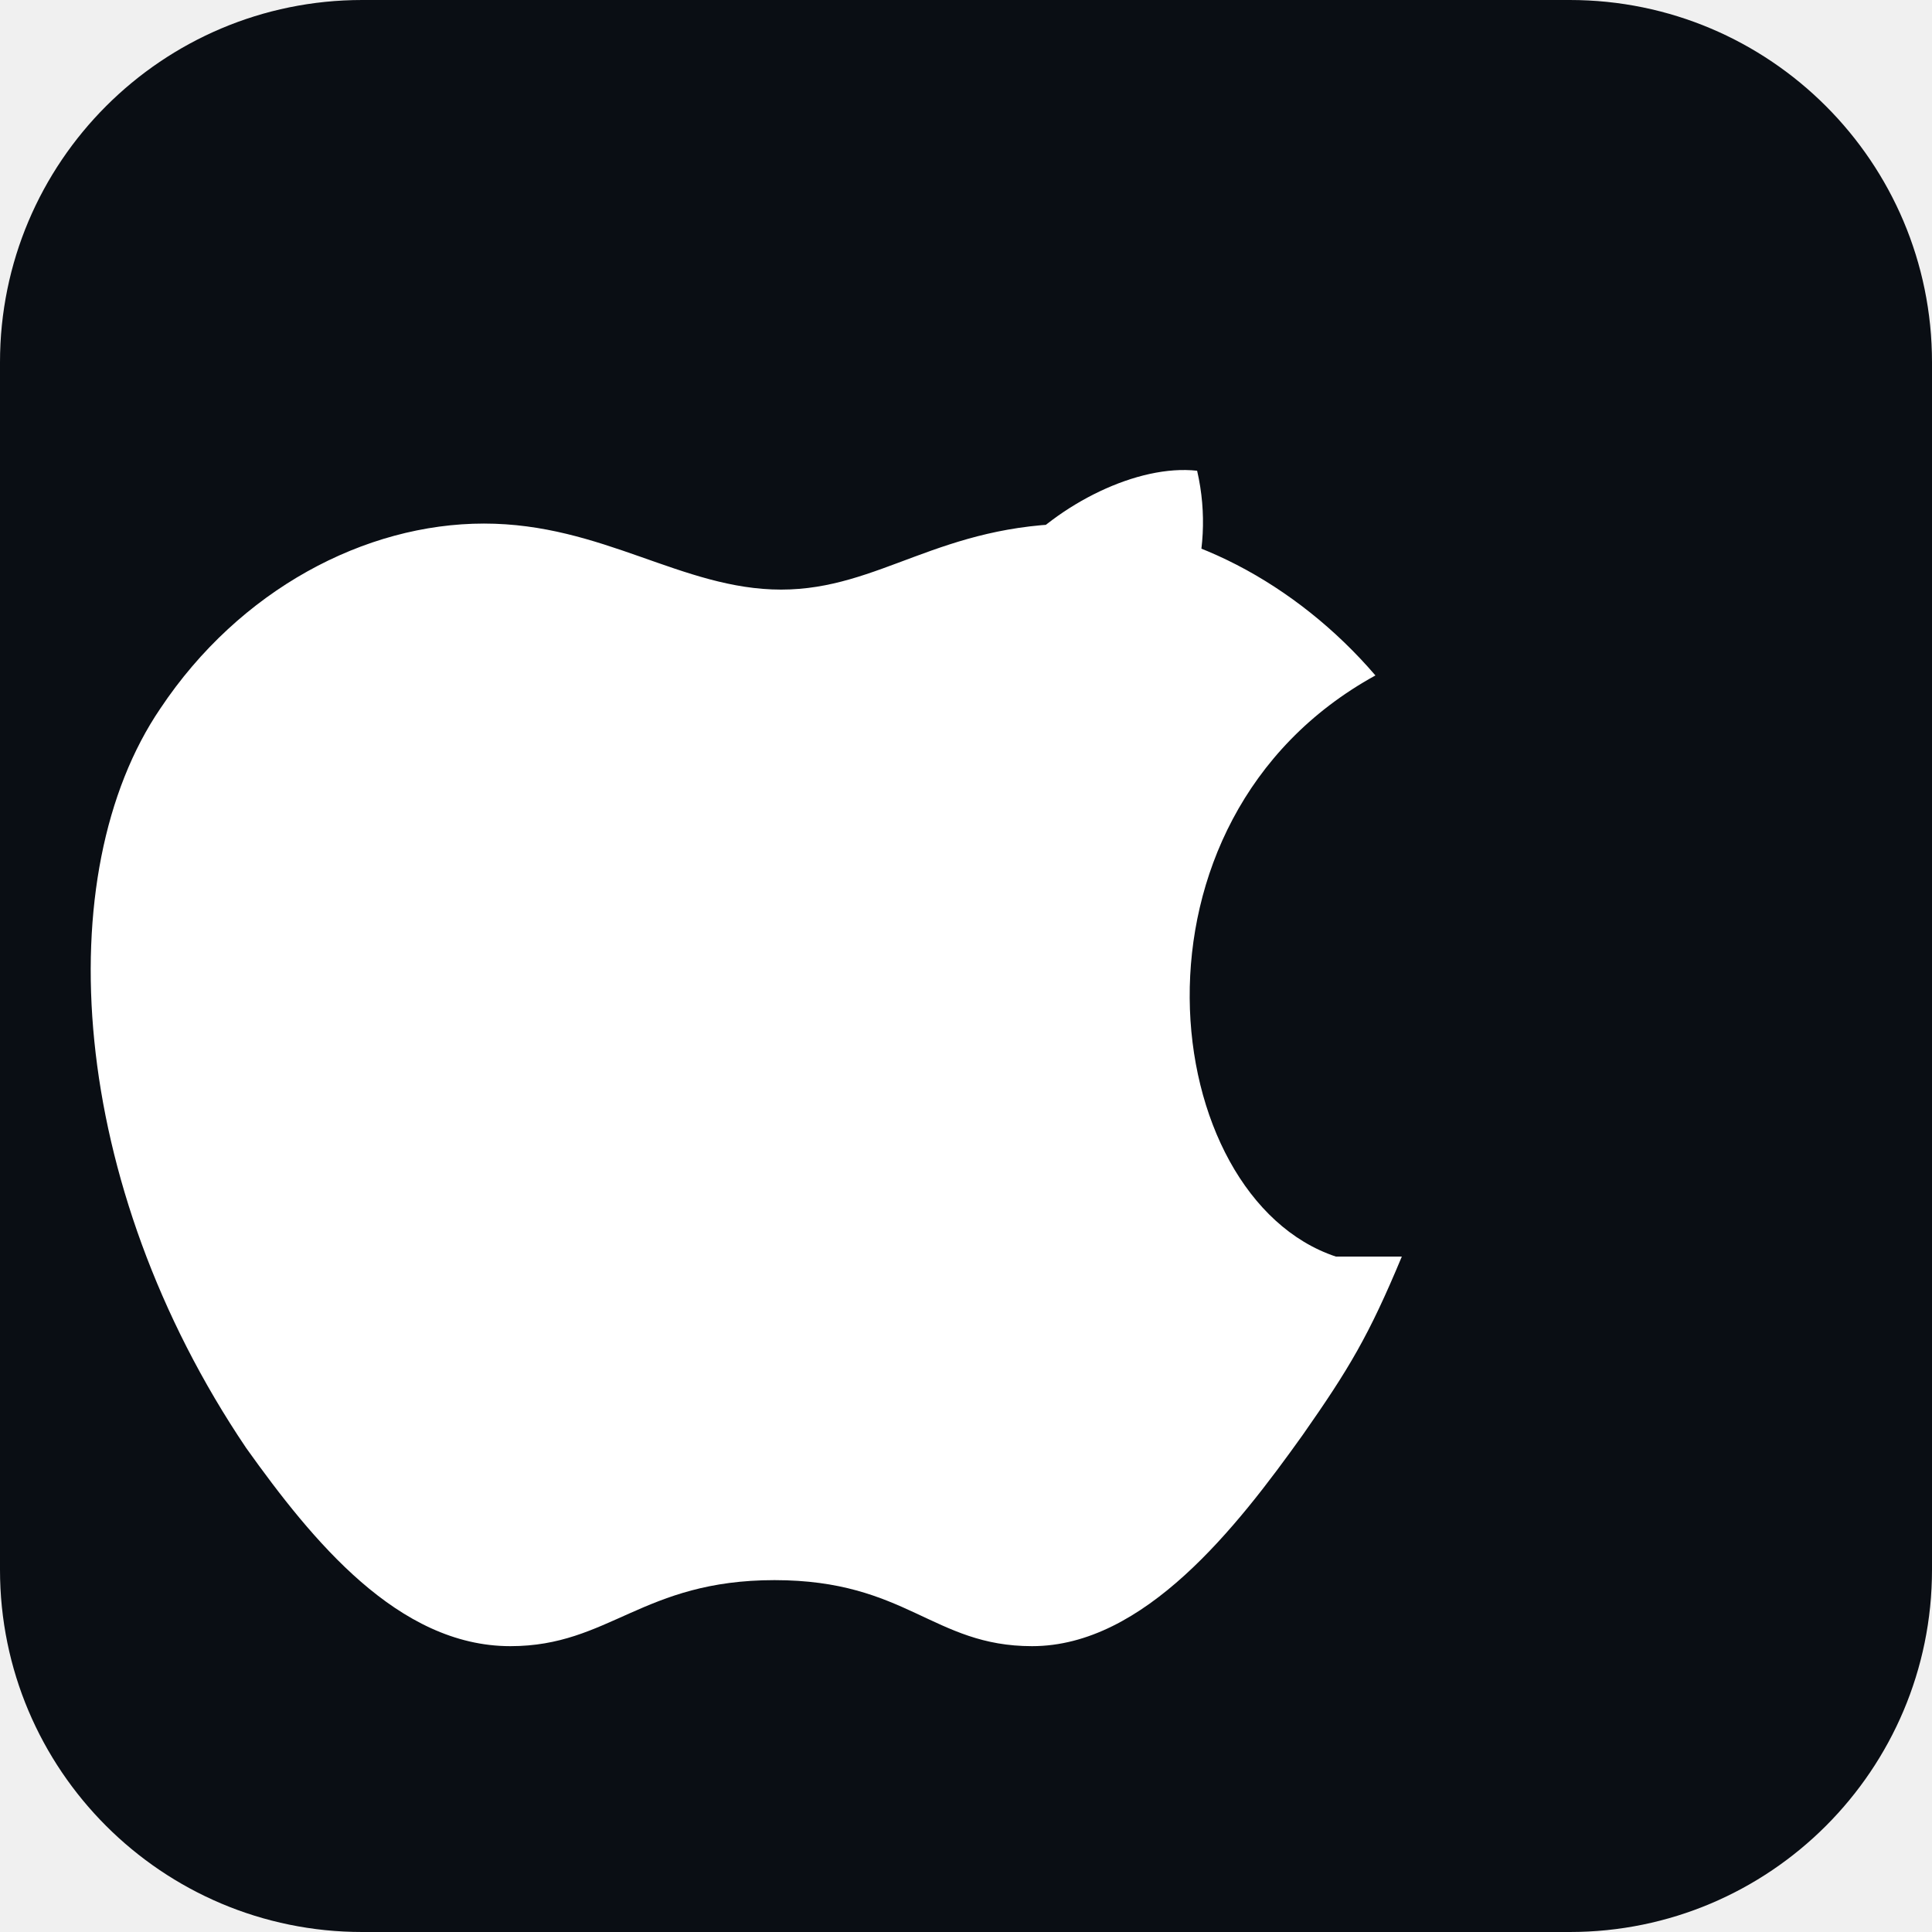
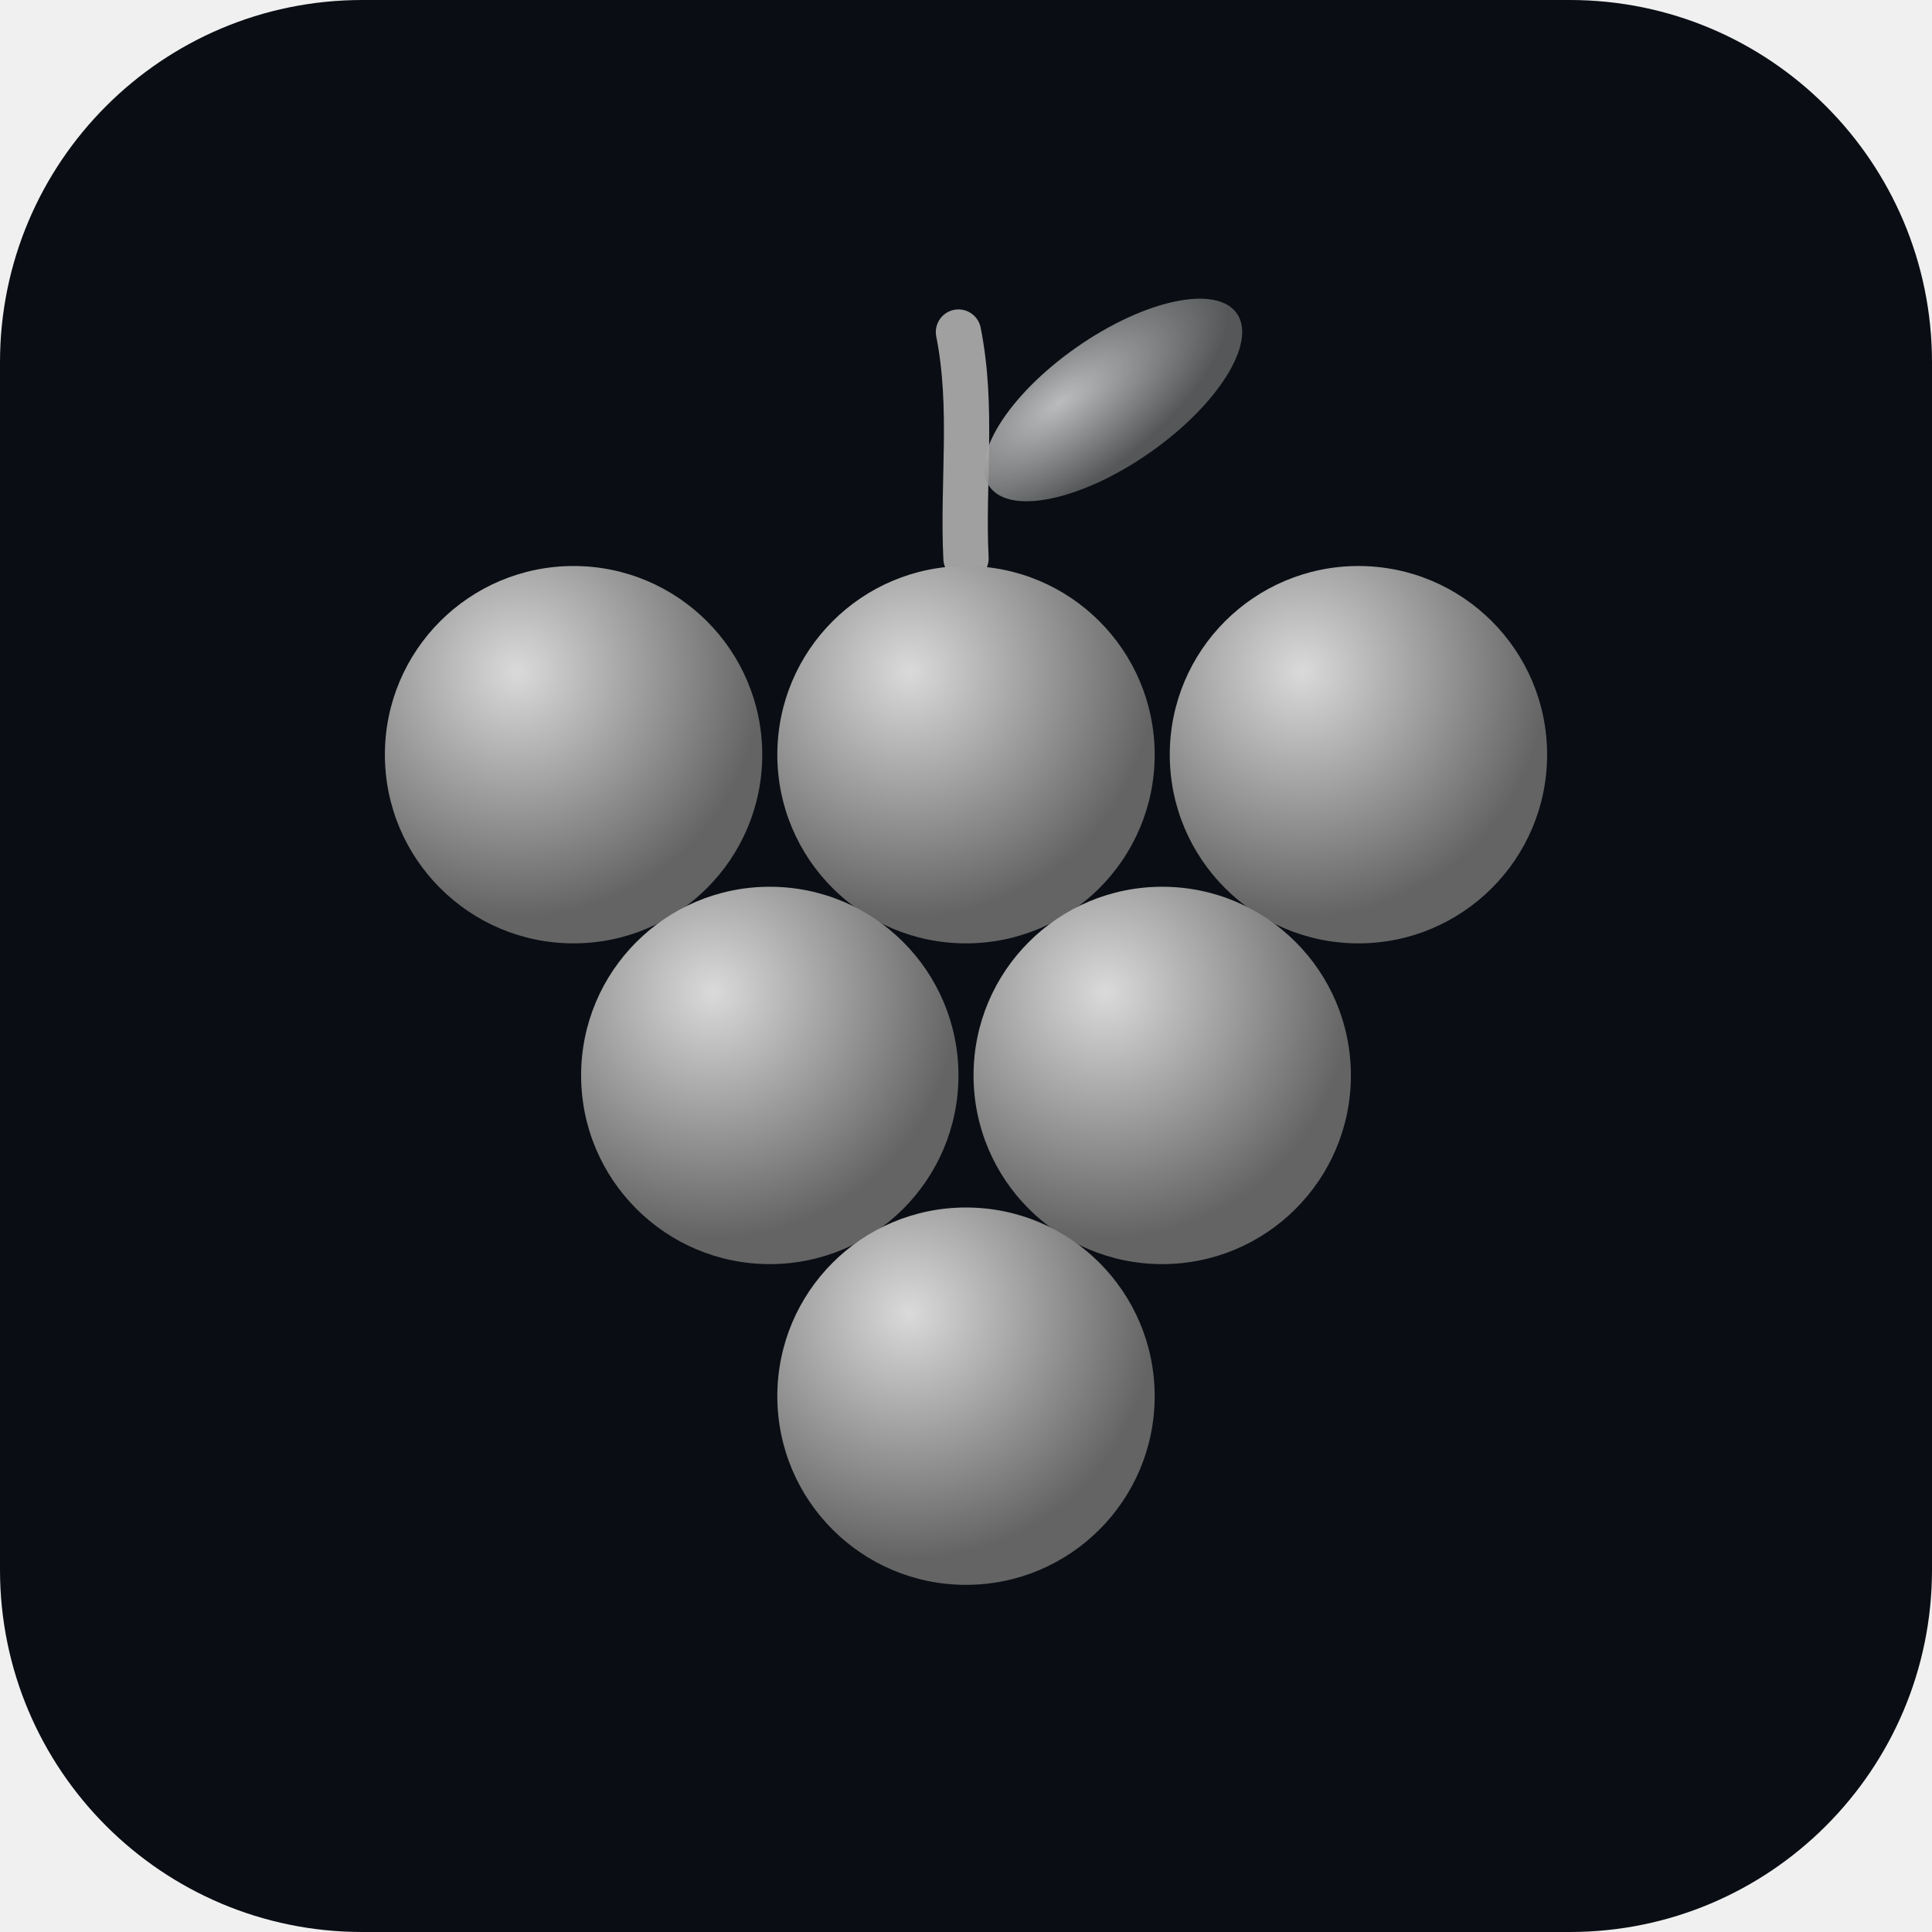
<svg xmlns="http://www.w3.org/2000/svg" width="512" height="512" viewBox="0 0 512 512">
+   <defs>
+     <radialGradient id="gp" cx="35%" cy="28%" r="65%">
+       <stop offset="0%" stop-color="#DADADA" />
+       <stop offset="100%" stop-color="#646464" />
+     </radialGradient>
+   </defs>
  <rect width="512" height="512" rx="96" ry="96" fill="#0A0E14" />
-   <g transform="translate(116, 98.5) scale(17.5)" fill="white">
-     <path d="M11.5 1.5c.3 1.3-.2 2.5-.9 3.3-.7.9-1.8 1.5-2.9 1.4-.3-1.3.3-2.6 1-3.4.7-.8 1.9-1.4 2.8-1.3zM14.6 13.4c-.5 1.2-.8 1.7-1.5 2.7-1 1.4-2.4 3.2-4.1 3.2-1.5 0-1.9-1-3.9-1-2 0-2.5 1-4 1-1.7 0-3-1.6-4-3-2.7-4-3-8.7-1.3-11.2 1.2-1.8 3.1-2.8 4.9-2.8 1.8 0 3 1 4.5 1 1.5 0 2.4-1 4.5-1 1.6 0 3.3.9 4.5 2.3-4 2.2-3.3 7.9-.6 8.8z" />
-   </g>
+   <path d="M256,148 C255,128 258,108 254,88" stroke="#A0A0A0" stroke-width="12" fill="none" stroke-linecap="round" />
+   <ellipse cx="295" cy="106" rx="40" ry="17" transform="rotate(-35 295 106)" fill="url(#gp)" opacity="0.85" />
+   <circle cx="152" cy="200" r="50" fill="url(#gp)" />
+   <circle cx="256" cy="200" r="50" fill="url(#gp)" />
+   <circle cx="360" cy="200" r="50" fill="url(#gp)" />
+   <circle cx="204" cy="285" r="50" fill="url(#gp)" />
+   <circle cx="308" cy="285" r="50" fill="url(#gp)" />
+   <circle cx="256" cy="370" r="50" fill="url(#gp)" />
</svg>
